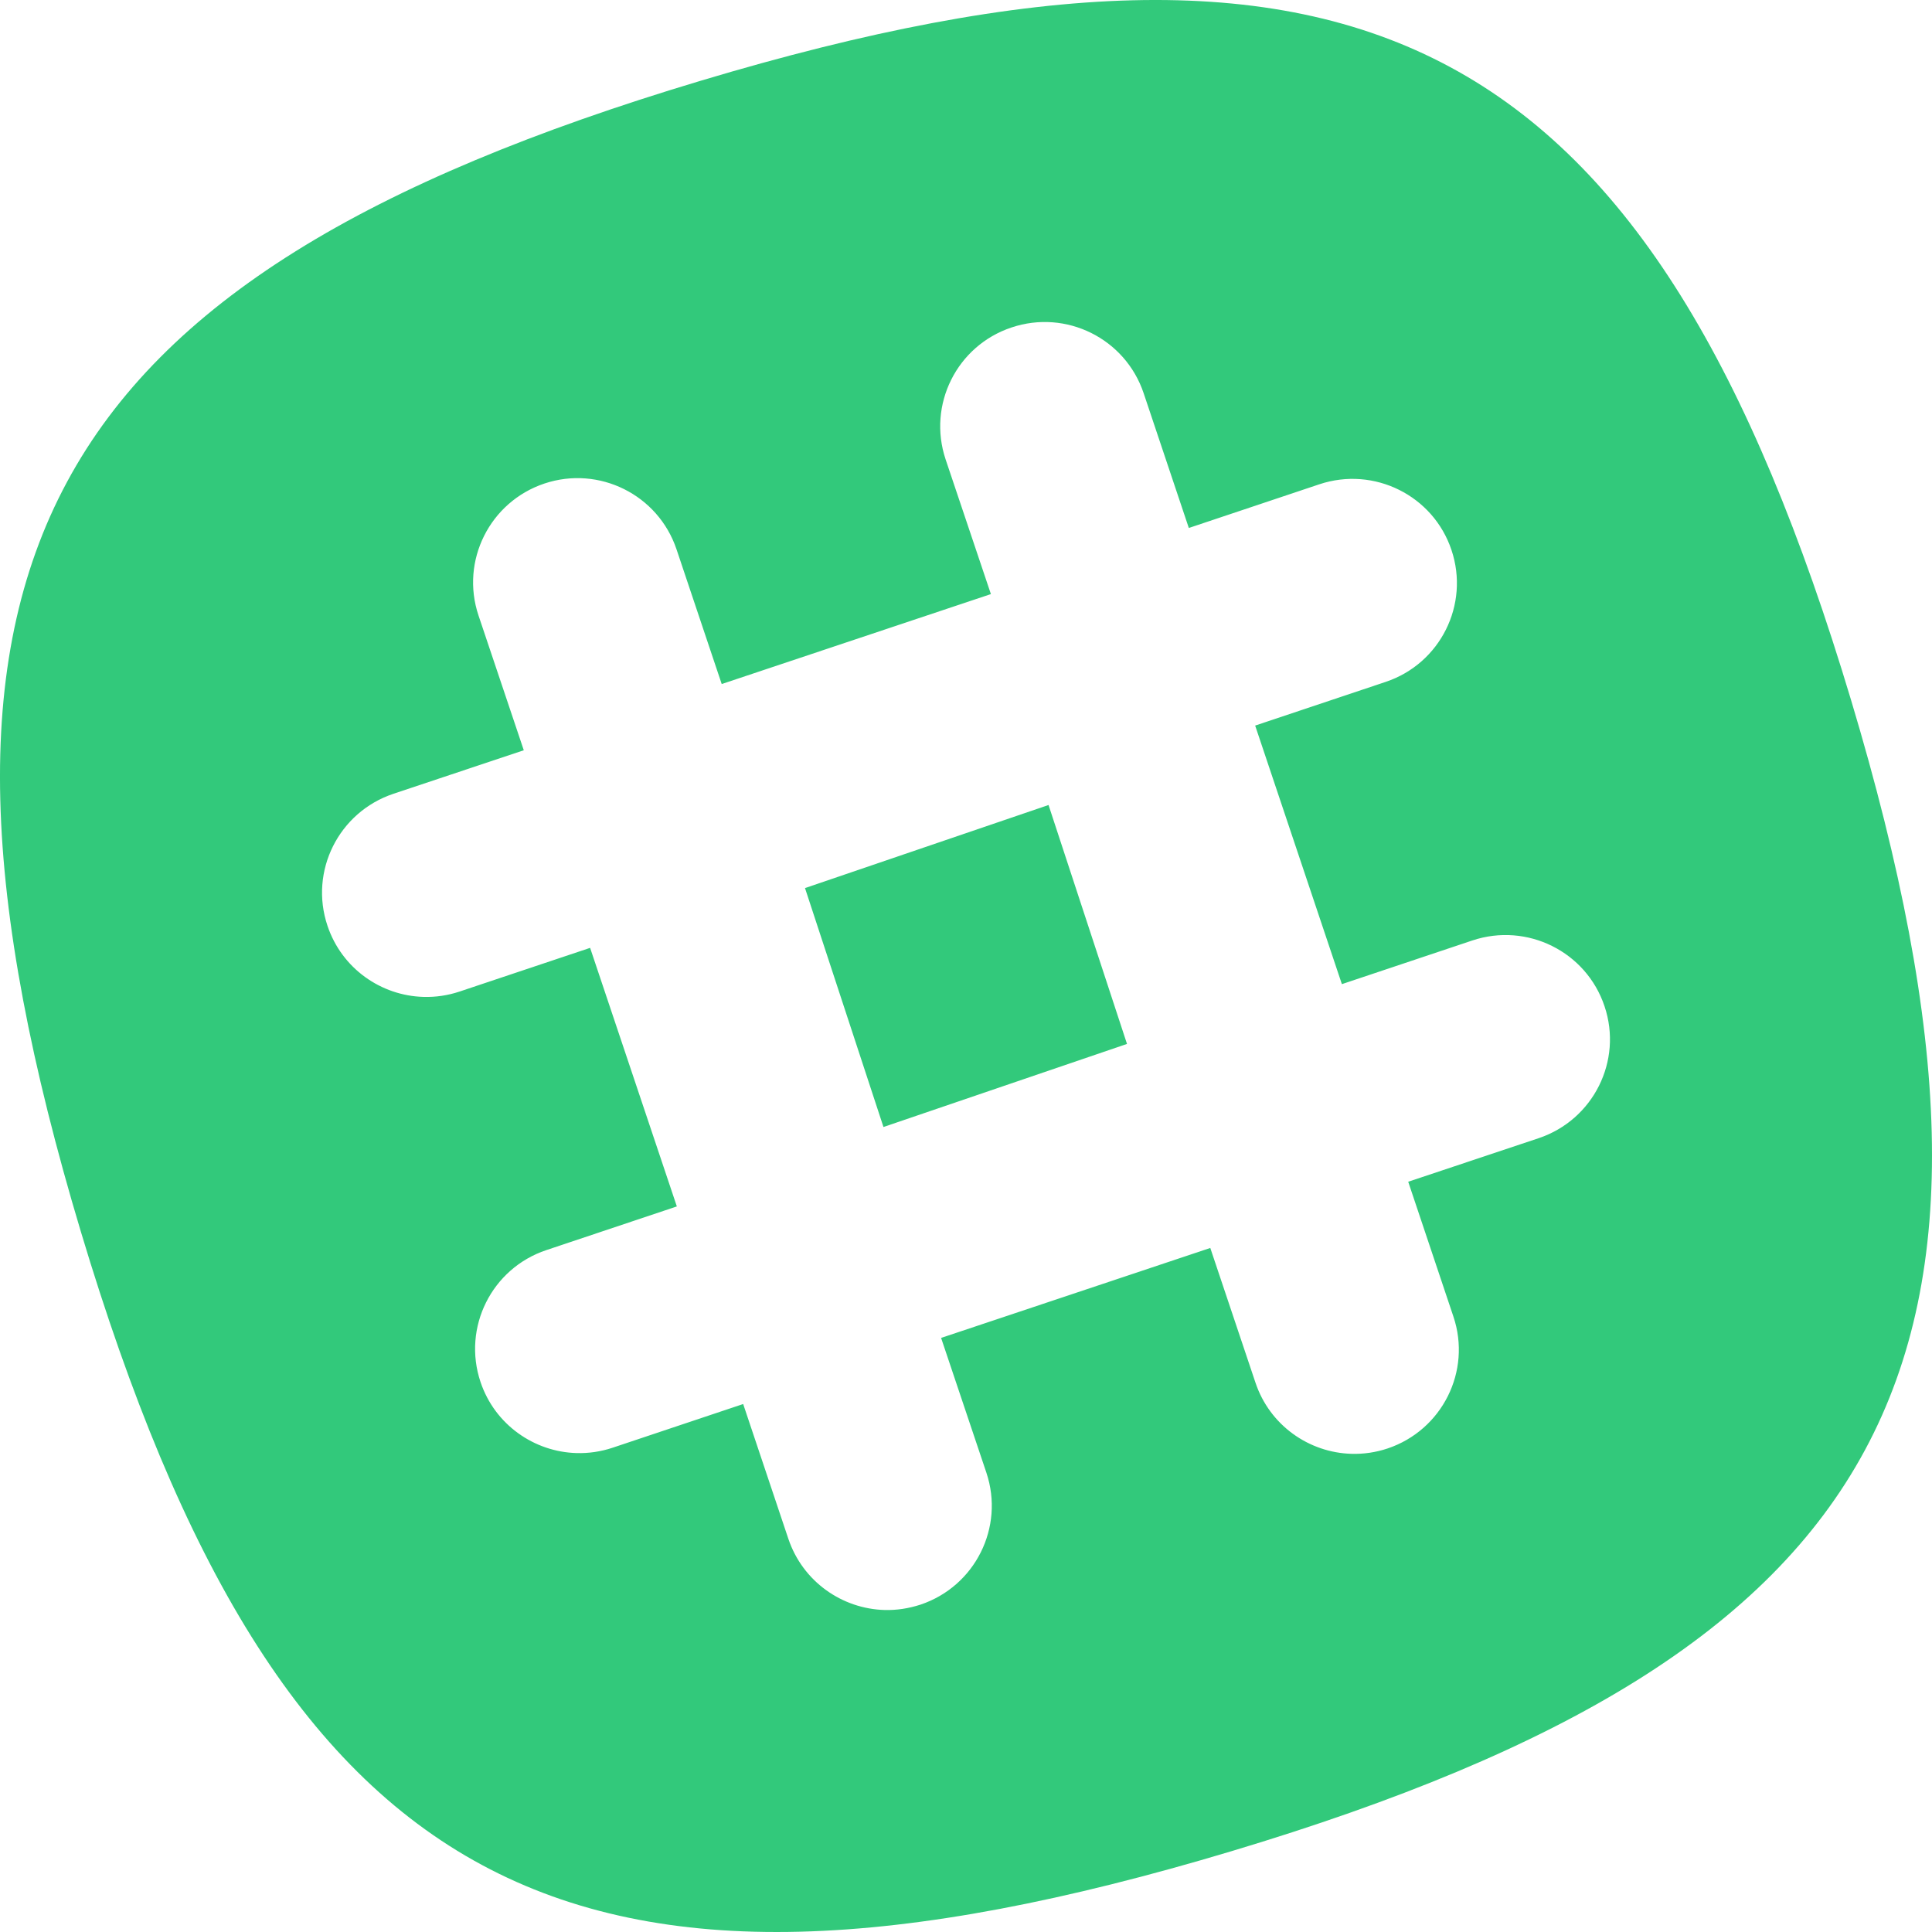
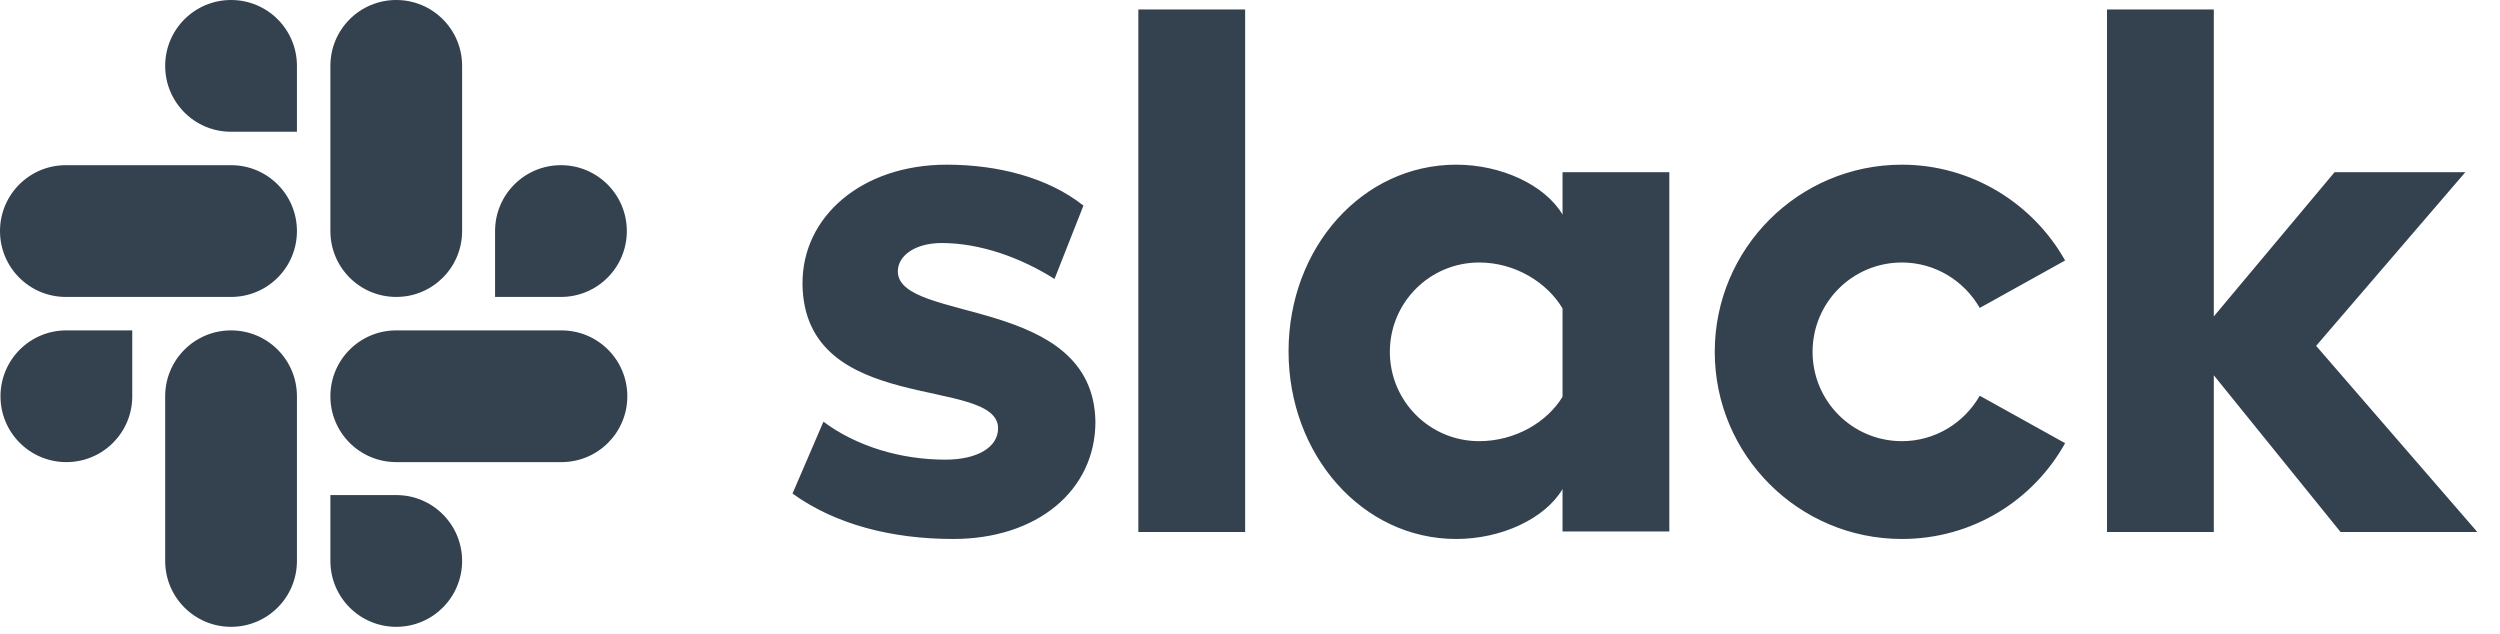
- <svg xmlns="http://www.w3.org/2000/svg" width="18px" height="18px" viewBox="0 0 18 18" version="1.1">
+ <svg xmlns="http://www.w3.org/2000/svg" width="71px" height="18px" viewBox="0 0 71 18" version="1.1">
  <g id="Website" stroke="none" stroke-width="1" fill="none" fill-rule="evenodd">
-     <g id="Home-(Dec.-20)" transform="translate(-1211, -1924)" fill="#32C97B">
-       <g id="Group-31" transform="translate(958, 1878)">
-         <g id="Group-28" transform="translate(0, 31)">
-           <g id="Group-33">
-             <g id="Group-29" transform="translate(253, 13)">
-               <g id="Group" transform="translate(0, 2)">
-                 <polyline id="Fill-9" points="7.5 8.274 8.231 10.5 10.5 9.726 9.769 7.5 7.5 8.274" />
-                 <path d="M14.336,10.604 L13.12,11.01 L13.541,12.266 C13.712,12.774 13.437,13.324 12.928,13.495 C12.817,13.532 12.704,13.548 12.594,13.545 C12.197,13.535 11.83,13.28 11.697,12.882 L11.276,11.627 L8.768,12.465 L9.19,13.721 C9.36,14.229 9.086,14.779 8.576,14.95 C8.465,14.986 8.353,15.003 8.242,15 C7.845,14.989 7.479,14.735 7.345,14.337 L6.924,13.081 L5.708,13.488 C5.597,13.525 5.484,13.541 5.374,13.538 C4.977,13.528 4.61,13.273 4.477,12.876 C4.306,12.367 4.581,11.817 5.09,11.647 L6.306,11.24 L5.498,8.831 L4.282,9.238 C4.171,9.275 4.058,9.291 3.948,9.288 C3.551,9.278 3.184,9.023 3.051,8.625 C2.88,8.117 3.155,7.567 3.664,7.396 L4.88,6.99 L4.458,5.734 C4.288,5.226 4.562,4.676 5.072,4.505 C5.581,4.335 6.132,4.609 6.303,5.118 L6.724,6.373 L9.232,5.535 L8.81,4.28 C8.64,3.771 8.914,3.221 9.424,3.051 C9.933,2.88 10.484,3.154 10.655,3.663 L11.076,4.919 L12.292,4.512 C12.802,4.342 13.353,4.616 13.523,5.124 C13.694,5.633 13.419,6.183 12.91,6.353 L11.694,6.76 L12.502,9.169 L13.718,8.762 C14.228,8.592 14.779,8.866 14.949,9.375 C15.12,9.883 14.845,10.433 14.336,10.604 Z M17.247,6.526 C15.391,0.341 12.711,-1.102 6.526,0.753 C0.341,2.609 -1.102,5.289 0.753,11.474 C2.609,17.659 5.289,19.102 11.474,17.247 C17.659,15.391 19.102,12.711 17.247,6.526 Z" id="Fill-11" />
+     <g id="Home-(PH,-Jan-24)" transform="translate(-266, -2085)" fill="#34414F">
+       <g id="Group-38" transform="translate(236, 1654)">
+         <g id="Group-47" transform="translate(0, 116)">
+           <g id="Group-46" transform="translate(0, 300)">
+             <g id="Group-37">
+               <g id="Group-42">
+                 <g id="Group-40">
+                   <path d="M52.507,29.017 L53.386,26.976 C54.335,27.685 55.597,28.054 56.844,28.054 C57.765,28.054 58.346,27.699 58.346,27.161 C58.332,25.658 52.833,26.835 52.791,23.065 C52.776,21.151 54.477,19.677 56.887,19.677 C58.318,19.677 59.75,20.031 60.77,20.839 L59.948,22.923 C59.013,22.328 57.85,21.902 56.745,21.902 C55.994,21.902 55.498,22.257 55.498,22.71 C55.512,24.184 61.054,23.376 61.11,26.976 C61.11,28.932 59.452,30.307 57.071,30.307 C55.328,30.307 53.726,29.896 52.507,29.017 Z M86.225,26.239 L88.649,27.586 C87.742,29.216 86.013,30.307 84.014,30.307 C81.08,30.307 78.699,27.926 78.699,24.992 C78.699,22.058 81.08,19.677 84.014,19.677 C85.998,19.677 87.742,20.783 88.649,22.398 L86.225,23.745 C85.786,22.98 84.964,22.455 84.014,22.455 C82.611,22.455 81.477,23.589 81.477,24.992 C81.477,26.395 82.611,27.529 84.014,27.529 C84.964,27.529 85.786,27.005 86.225,26.239 Z M62.329,15.269 L65.362,15.269 L65.362,30.109 L62.329,30.109 L62.329,15.269 Z M89.839,15.269 L92.872,15.269 L92.872,23.986 L96.302,19.89 L100.016,19.89 L95.778,24.822 L100.356,30.109 L96.472,30.109 L92.872,25.658 L92.872,30.109 L89.839,30.109 L89.839,15.269 Z M74.376,26.268 L74.376,23.759 C73.937,23.022 73.03,22.455 72.009,22.455 C70.606,22.455 69.472,23.589 69.472,24.992 C69.472,26.395 70.606,27.529 72.009,27.529 C73.03,27.529 73.937,26.991 74.376,26.268 Z M74.376,19.89 L77.409,19.89 L77.409,30.094 L74.376,30.094 L74.376,28.89 C73.88,29.726 72.647,30.307 71.357,30.307 C68.693,30.307 66.595,27.926 66.595,24.978 C66.595,22.03 68.693,19.677 71.357,19.677 C72.647,19.677 73.88,20.258 74.376,21.094 L74.376,19.89 Z M33.756,26.254 C33.756,27.288 32.92,28.124 31.885,28.124 C30.85,28.124 30.014,27.288 30.014,26.254 C30.014,25.219 30.85,24.383 31.885,24.383 L33.756,24.383 L33.756,26.254 Z M34.691,26.254 C34.691,25.219 35.528,24.383 36.562,24.383 C37.597,24.383 38.433,25.219 38.433,26.254 L38.433,30.931 C38.433,31.965 37.597,32.802 36.562,32.802 C35.528,32.802 34.691,31.965 34.691,30.931 L34.691,26.254 Z M36.562,18.742 C35.528,18.742 34.691,17.906 34.691,16.871 C34.691,15.836 35.528,15 36.562,15 C37.597,15 38.433,15.836 38.433,16.871 L38.433,18.742 L36.562,18.742 Z M36.562,19.691 C37.597,19.691 38.433,20.528 38.433,21.562 C38.433,22.597 37.597,23.433 36.562,23.433 L31.871,23.433 C30.836,23.433 30,22.597 30,21.562 C30,20.528 30.836,19.691 31.871,19.691 L36.562,19.691 Z M44.06,21.562 C44.06,20.528 44.896,19.691 45.931,19.691 C46.965,19.691 47.802,20.528 47.802,21.562 C47.802,22.597 46.965,23.433 45.931,23.433 L44.06,23.433 L44.06,21.562 Z M43.124,21.562 C43.124,22.597 42.288,23.433 41.254,23.433 C40.219,23.433 39.383,22.597 39.383,21.562 L39.383,16.871 C39.383,15.836 40.219,15 41.254,15 C42.288,15 43.124,15.836 43.124,16.871 L43.124,21.562 Z M41.254,29.06 C42.288,29.06 43.124,29.896 43.124,30.931 C43.124,31.965 42.288,32.802 41.254,32.802 C40.219,32.802 39.383,31.965 39.383,30.931 L39.383,29.06 L41.254,29.06 Z M41.254,28.124 C40.219,28.124 39.383,27.288 39.383,26.254 C39.383,25.219 40.219,24.383 41.254,24.383 L45.945,24.383 C46.98,24.383 47.816,25.219 47.816,26.254 C47.816,27.288 46.98,28.124 45.945,28.124 L41.254,28.124 Z" id="Combined-Shape" />
+                 </g>
              </g>
            </g>
          </g>
        </g>
      </g>
    </g>
  </g>
</svg>
